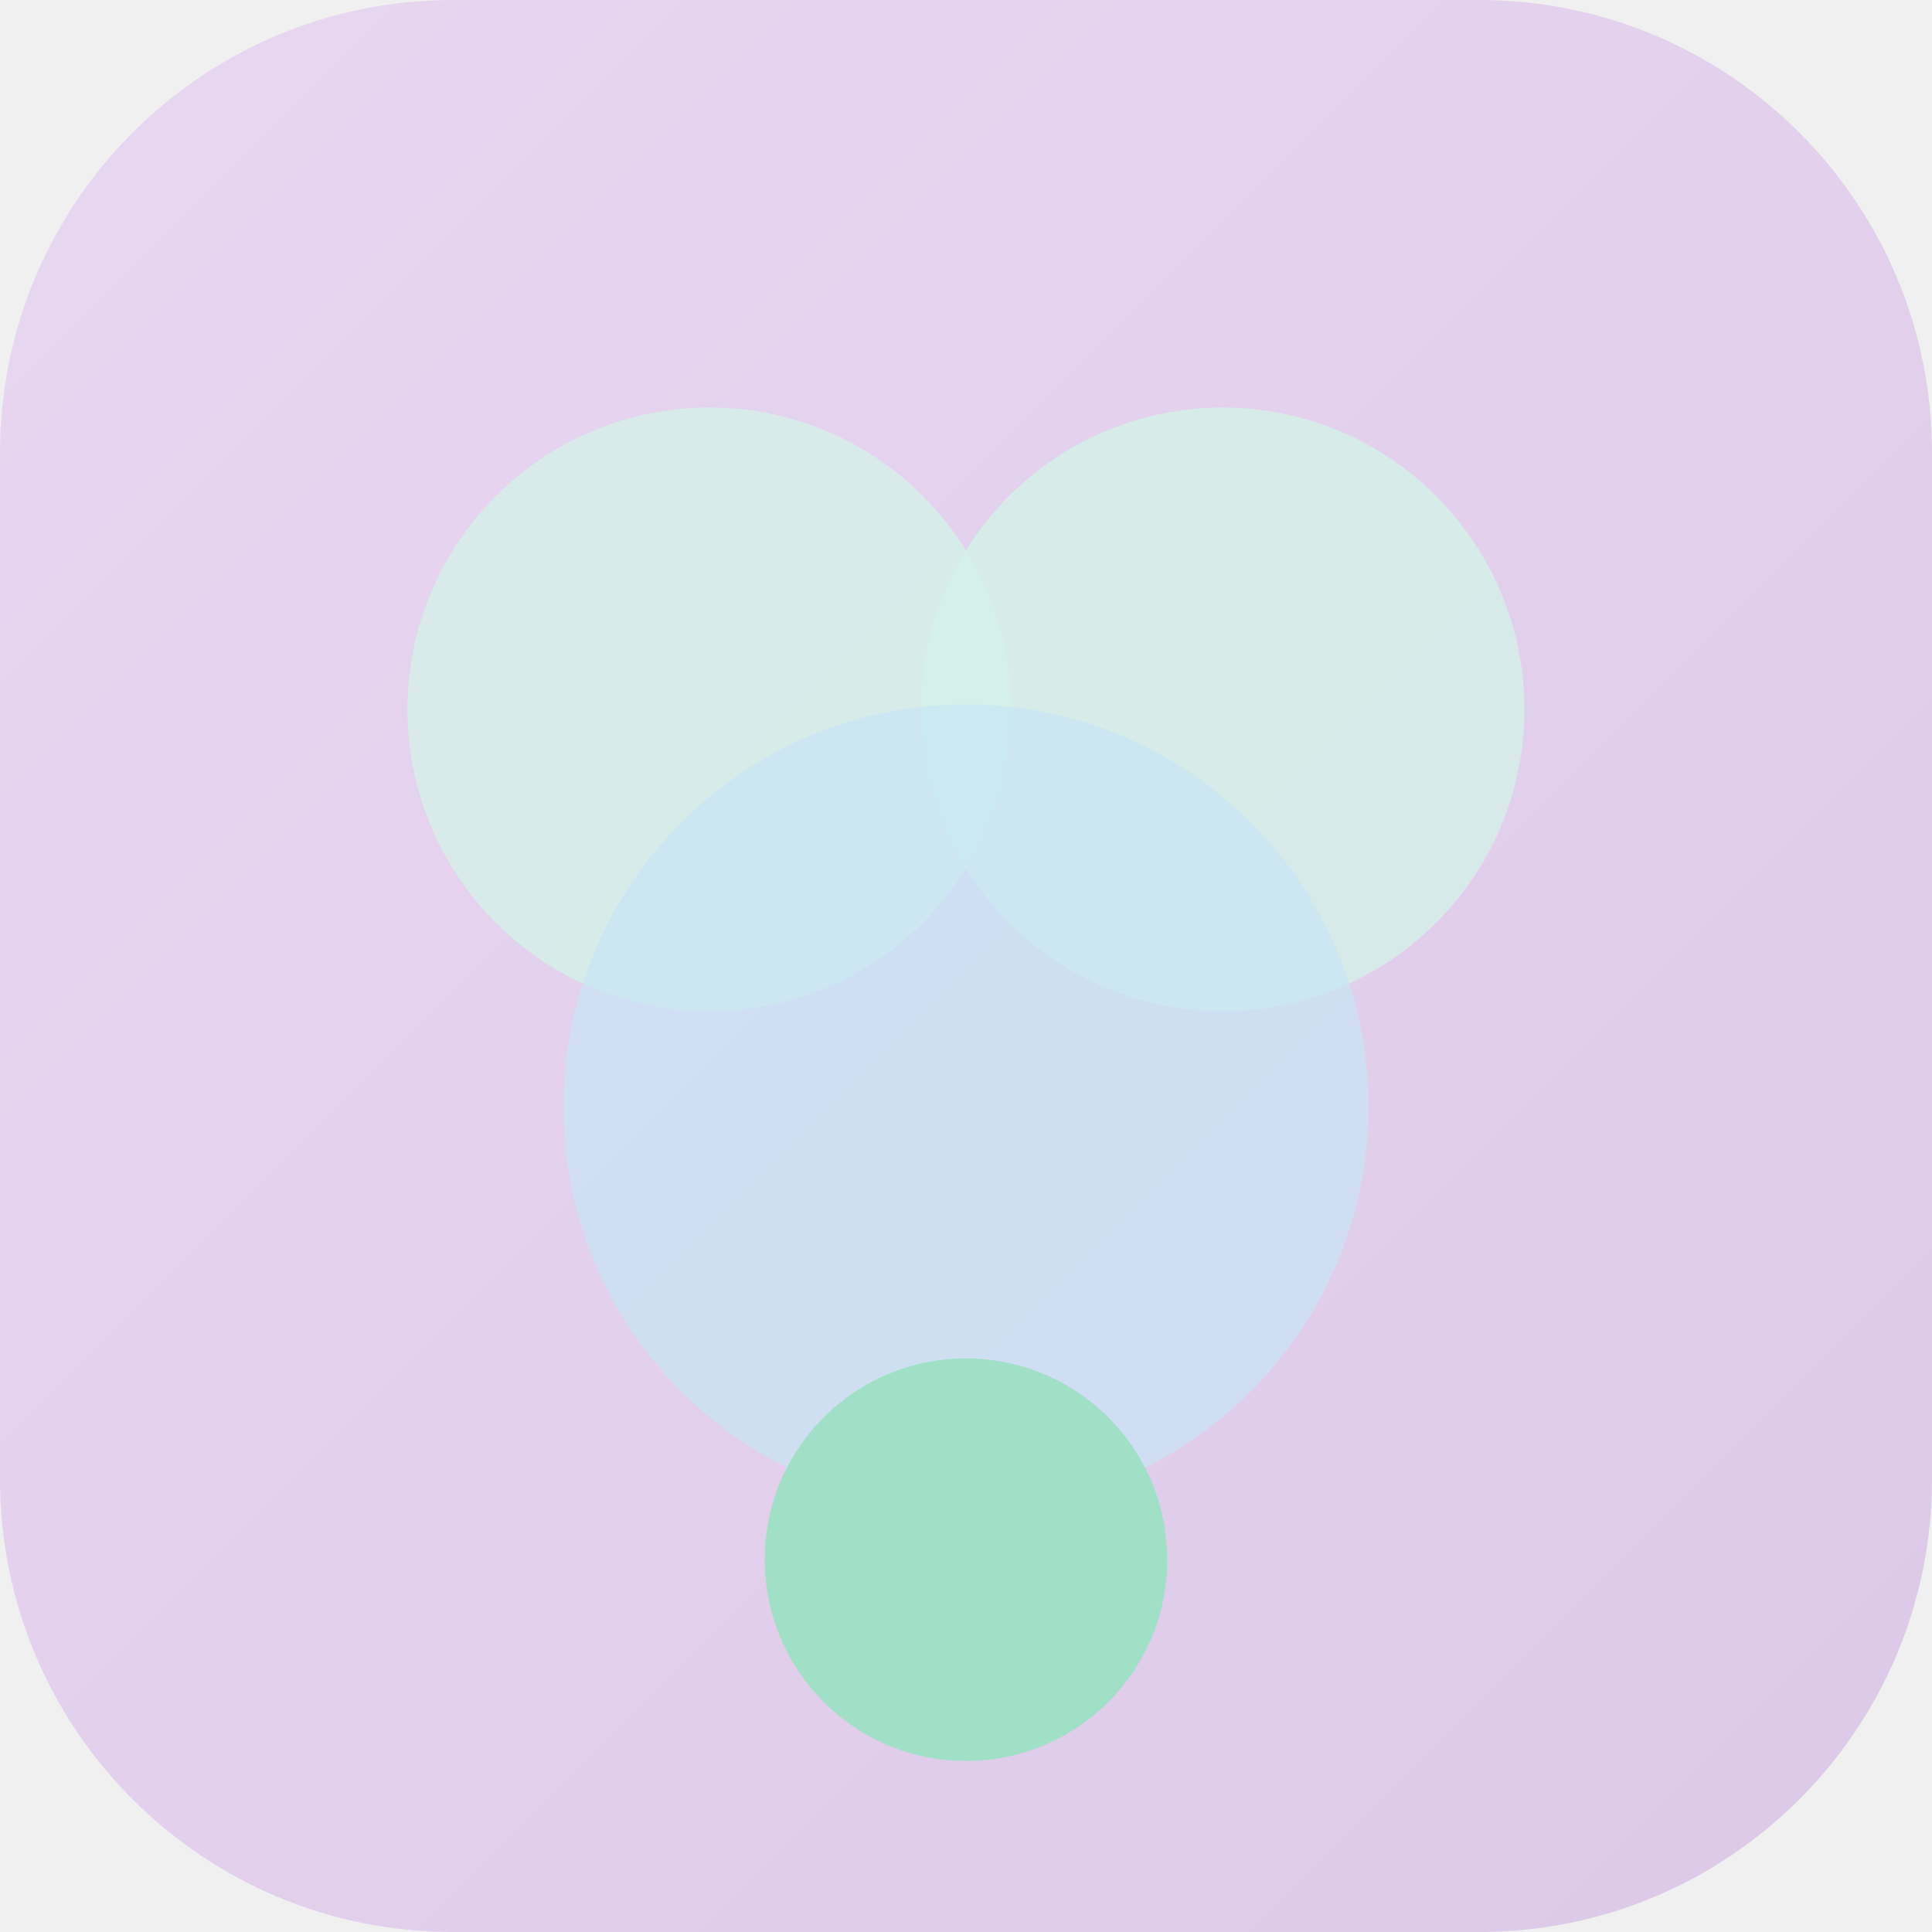
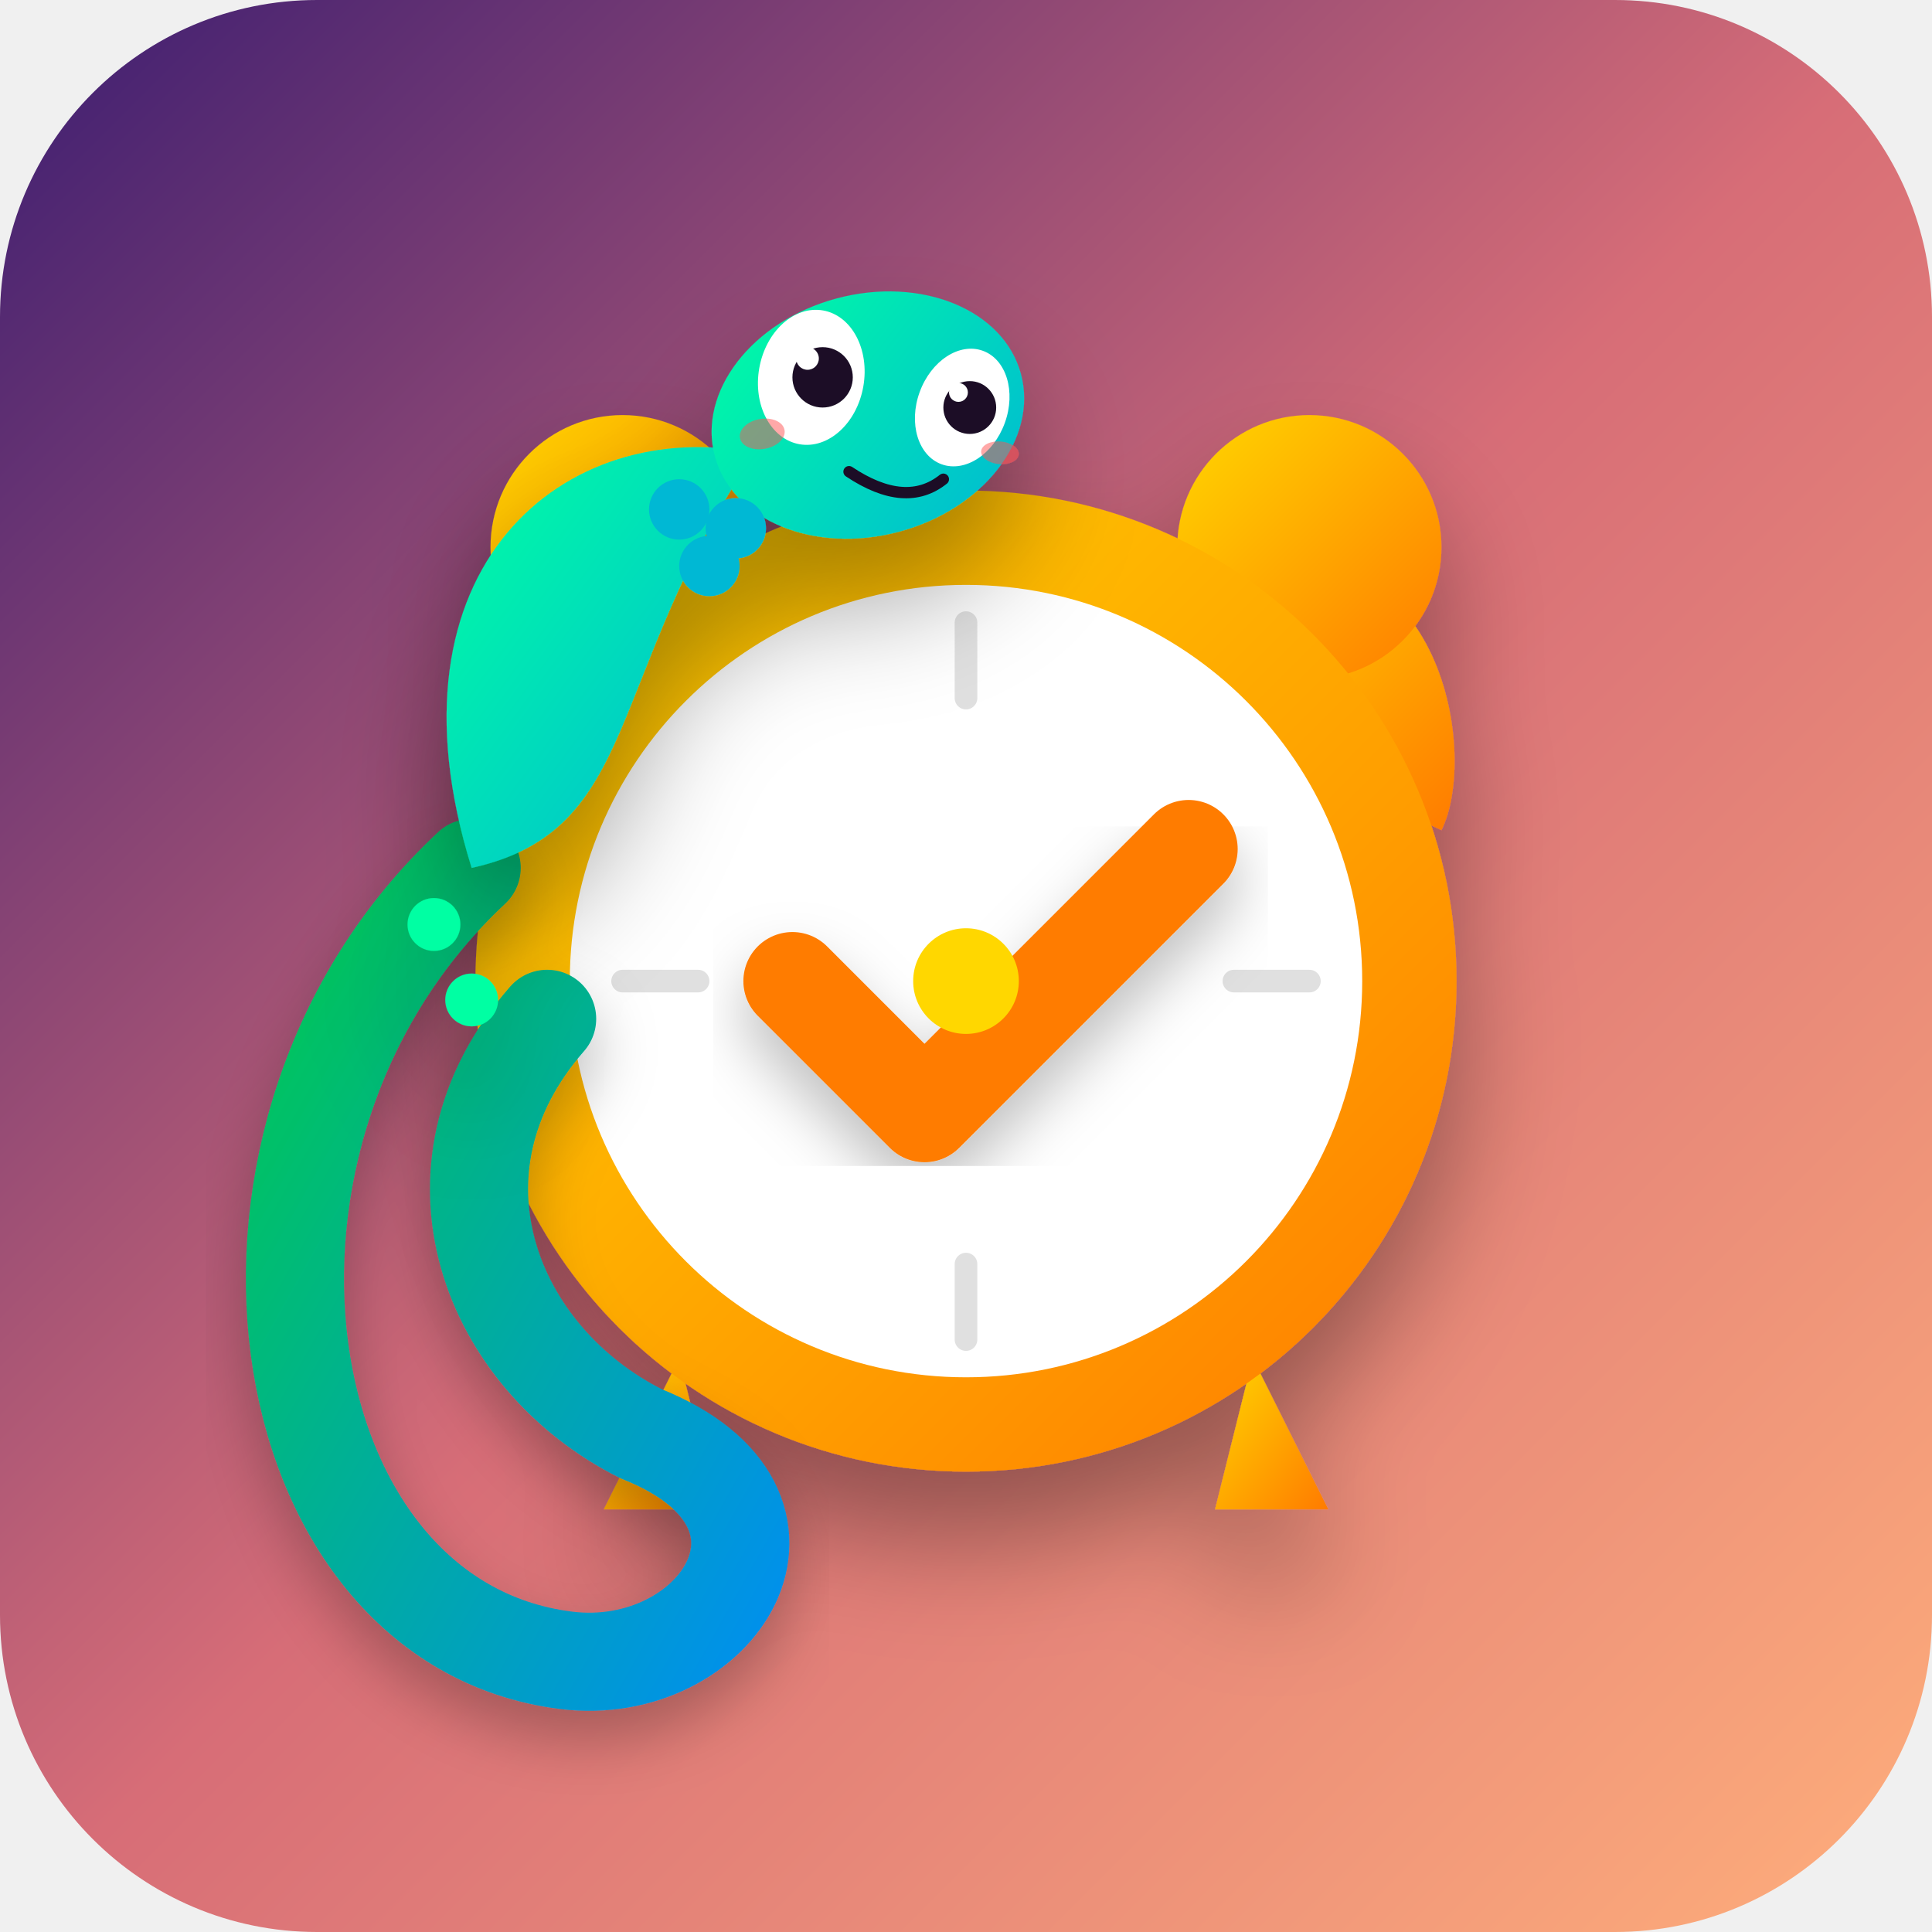
- <svg xmlns="http://www.w3.org/2000/svg" viewBox="0 0 384 384">
+ <svg xmlns="http://www.w3.org/2000/svg" viewBox="0 0 512 512" width="384" height="384">
  <defs>
-     <linearGradient id="grad" x1="0%" y1="0%" x2="100%" y2="100%">
-       <stop offset="0%" style="stop-color:#E8D7F1;stop-opacity:1" />
-       <stop offset="100%" style="stop-color:#DCC9E8;stop-opacity:1" />
+     <linearGradient id="bgGrad" x1="0%" y1="0%" x2="100%" y2="100%">
+       <stop offset="0%" stop-color="#3A1C71" />
+       <stop offset="50%" stop-color="#D76D77" />
+       <stop offset="100%" stop-color="#FFAF7B" />
    </linearGradient>
+     <linearGradient id="clockGrad" x1="0%" y1="0%" x2="100%" y2="100%">
+       <stop offset="0%" stop-color="#FFD700" />
+       <stop offset="100%" stop-color="#FF7B00" />
+     </linearGradient>
+     <linearGradient id="lizGrad" x1="0%" y1="0%" x2="100%" y2="100%">
+       <stop offset="0%" stop-color="#00FFA3" />
+       <stop offset="100%" stop-color="#00B8D4" />
+     </linearGradient>
+     <linearGradient id="lizDark" x1="0%" y1="0%" x2="100%" y2="100%">
+       <stop offset="0%" stop-color="#00C853" />
+       <stop offset="100%" stop-color="#0091EA" />
+     </linearGradient>
+     <filter id="shadow" x="-30%" y="-30%" width="160%" height="160%">
+       <feDropShadow dx="0" dy="18" stdDeviation="15" flood-color="#000000" flood-opacity="0.35" />
+     </filter>
+     <filter id="softShadow" x="-20%" y="-20%" width="140%" height="140%">
+       <feDropShadow dx="0" dy="8" stdDeviation="8" flood-color="#000000" flood-opacity="0.25" />
+     </filter>
  </defs>
-   <rect width="384" height="384" rx="90" fill="url(#grad)" />
-   <circle cx="141" cy="141" r="60" fill="#D4F1E8" opacity="0.8" />
-   <circle cx="243" cy="141" r="60" fill="#D4F1E8" opacity="0.8" />
-   <circle cx="192" cy="220" r="80" fill="#C8E6F5" opacity="0.7" />
-   <circle cx="192" cy="310" r="40" fill="#9FE0C7" />
+   <style>
+       @keyframes floatGroup {
+         0%, 100% { transform: translateY(0px); }
+         50% { transform: translateY(-15px); }
+       }
+       @keyframes ringBell {
+         0%, 100% { transform: rotate(0deg); }
+         5%, 15%, 25%, 35%, 45% { transform: rotate(-6deg); }
+         10%, 20%, 30%, 40% { transform: rotate(6deg); }
+         50%, 100% { transform: rotate(0deg); }
+       }
+       @keyframes glowPulse {
+         0%, 100% { filter: drop-shadow(0 0 10px rgba(255,152,0,0.4)); }
+         50% { filter: drop-shadow(0 0 30px rgba(255,152,0,0.9)); }
+       }
+       @keyframes tailWag {
+         0%, 100% { transform: rotate(0deg); }
+         50% { transform: rotate(8deg); }
+       }
+       @keyframes starTwinkle {
+         0%, 100% { opacity: 0.2; transform: scale(1) translateY(0px); }
+         50% { opacity: 0.9; transform: scale(1.3) translateY(-10px); }
+       }
+       .anim-float { animation: floatGroup 6s ease-in-out infinite; transform-origin: center; }
+       .anim-shake { animation: ringBell 5s ease-in-out infinite; transform-origin: 256px 270px; }
+       .anim-glow { animation: glowPulse 3s infinite; }
+       .anim-tail { animation: tailWag 4s ease-in-out infinite; transform-origin: 150px 300px; }
+       .anim-star { animation: starTwinkle 4s ease-in-out infinite; }
+       .star-delay-1 { animation-delay: 1.5s; }
+       .star-delay-2 { animation-delay: 2.5s; }
+     </style>
+   <rect width="512" height="512" rx="84" fill="url(#bgGrad)" />
+   <g transform="translate(0, 0)">
+     <g class="anim-float">
+       <g class="" filter="url(#shadow)">
+         <path d="M 180,150 C 130,140 120,200 130,220 L 195,190 Z" fill="url(#clockGrad)" />
+         <circle cx="165" cy="145" r="35" fill="url(#clockGrad)" />
+         <path d="M 332,150 C 382,140 392,200 382,220 L 317,190 Z" fill="url(#clockGrad)" />
+         <circle cx="347" cy="145" r="35" fill="url(#clockGrad)" />
+         <path d="M 180,360 L 160,400 L 190,400 Z" fill="url(#clockGrad)" />
+         <path d="M 332,360 L 322,400 L 352,400 Z" fill="url(#clockGrad)" />
+         <circle cx="256" cy="260" r="130" fill="url(#clockGrad)" class="anim-glow" />
+         <circle cx="256" cy="260" r="105" fill="#FFFFFF" />
+         <line x1="256" y1="165" x2="256" y2="185" stroke="#E0E0E0" stroke-width="6" stroke-linecap="round" />
+         <line x1="256" y1="355" x2="256" y2="335" stroke="#E0E0E0" stroke-width="6" stroke-linecap="round" />
+         <line x1="165" y1="260" x2="185" y2="260" stroke="#E0E0E0" stroke-width="6" stroke-linecap="round" />
+         <line x1="347" y1="260" x2="327" y2="260" stroke="#E0E0E0" stroke-width="6" stroke-linecap="round" />
+         <path d="M 210,260 L 245,295 L 315,225" stroke="#FF7B00" stroke-width="26" stroke-linecap="round" stroke-linejoin="round" fill="none" filter="url(#softShadow)" />
+         <circle cx="256" cy="260" r="14" fill="#FFD700" />
+       </g>
+       <g class="anim-tail" filter="url(#softShadow)">
+         <path d="M 125,230 C 50,300 70,430 150,440 C 190,445 220,400 170,380 C 130,360 110,310 145,270" stroke="url(#lizDark)" stroke-width="26" stroke-linecap="round" fill="none" />
+       </g>
+       <g filter="url(#shadow)" class="">
+         <path d="M 125,230 C 100,150 150,110 200,120 C 160,180 170,220 125,230 Z" fill="url(#lizGrad)" />
+         <ellipse cx="230" cy="110" rx="42" ry="32" transform="rotate(-15 230 110)" fill="url(#lizGrad)" />
+         <ellipse cx="215" cy="100" rx="14" ry="18" fill="#FFFFFF" transform="rotate(10 215 100)" />
+         <ellipse cx="255" cy="108" rx="12" ry="16" fill="#FFFFFF" transform="rotate(20 255 108)" />
+         <circle cx="218" cy="100" r="8" fill="#1A1025" />
+         <circle cx="257" cy="108" r="7" fill="#1A1025" />
+         <circle cx="214" cy="95" r="3" fill="#FFFFFF" />
+         <circle cx="254" cy="104" r="2.5" fill="#FFFFFF" />
+         <path d="M 225,125 Q 240,135 250,127" stroke="#1A1025" stroke-width="3" stroke-linecap="round" fill="none" />
+         <ellipse cx="202" cy="115" rx="6" ry="4" stroke="none" fill="#FF5252" opacity="0.5" transform="rotate(-10 202 115)" />
+         <ellipse cx="265" cy="120" rx="5" ry="3" stroke="none" fill="#FF5252" opacity="0.5" transform="rotate(5 265 120)" />
+         <g fill="#00B8D4">
+           <circle cx="180" cy="135" r="8" />
+           <circle cx="195" cy="140" r="8" />
+           <circle cx="188" cy="150" r="8" />
+         </g>
+         <g fill="#00FFA3">
+           <circle cx="115" cy="245" r="7" />
+           <circle cx="125" cy="265" r="7" />
+         </g>
+       </g>
+     </g>
+   </g>
</svg>
